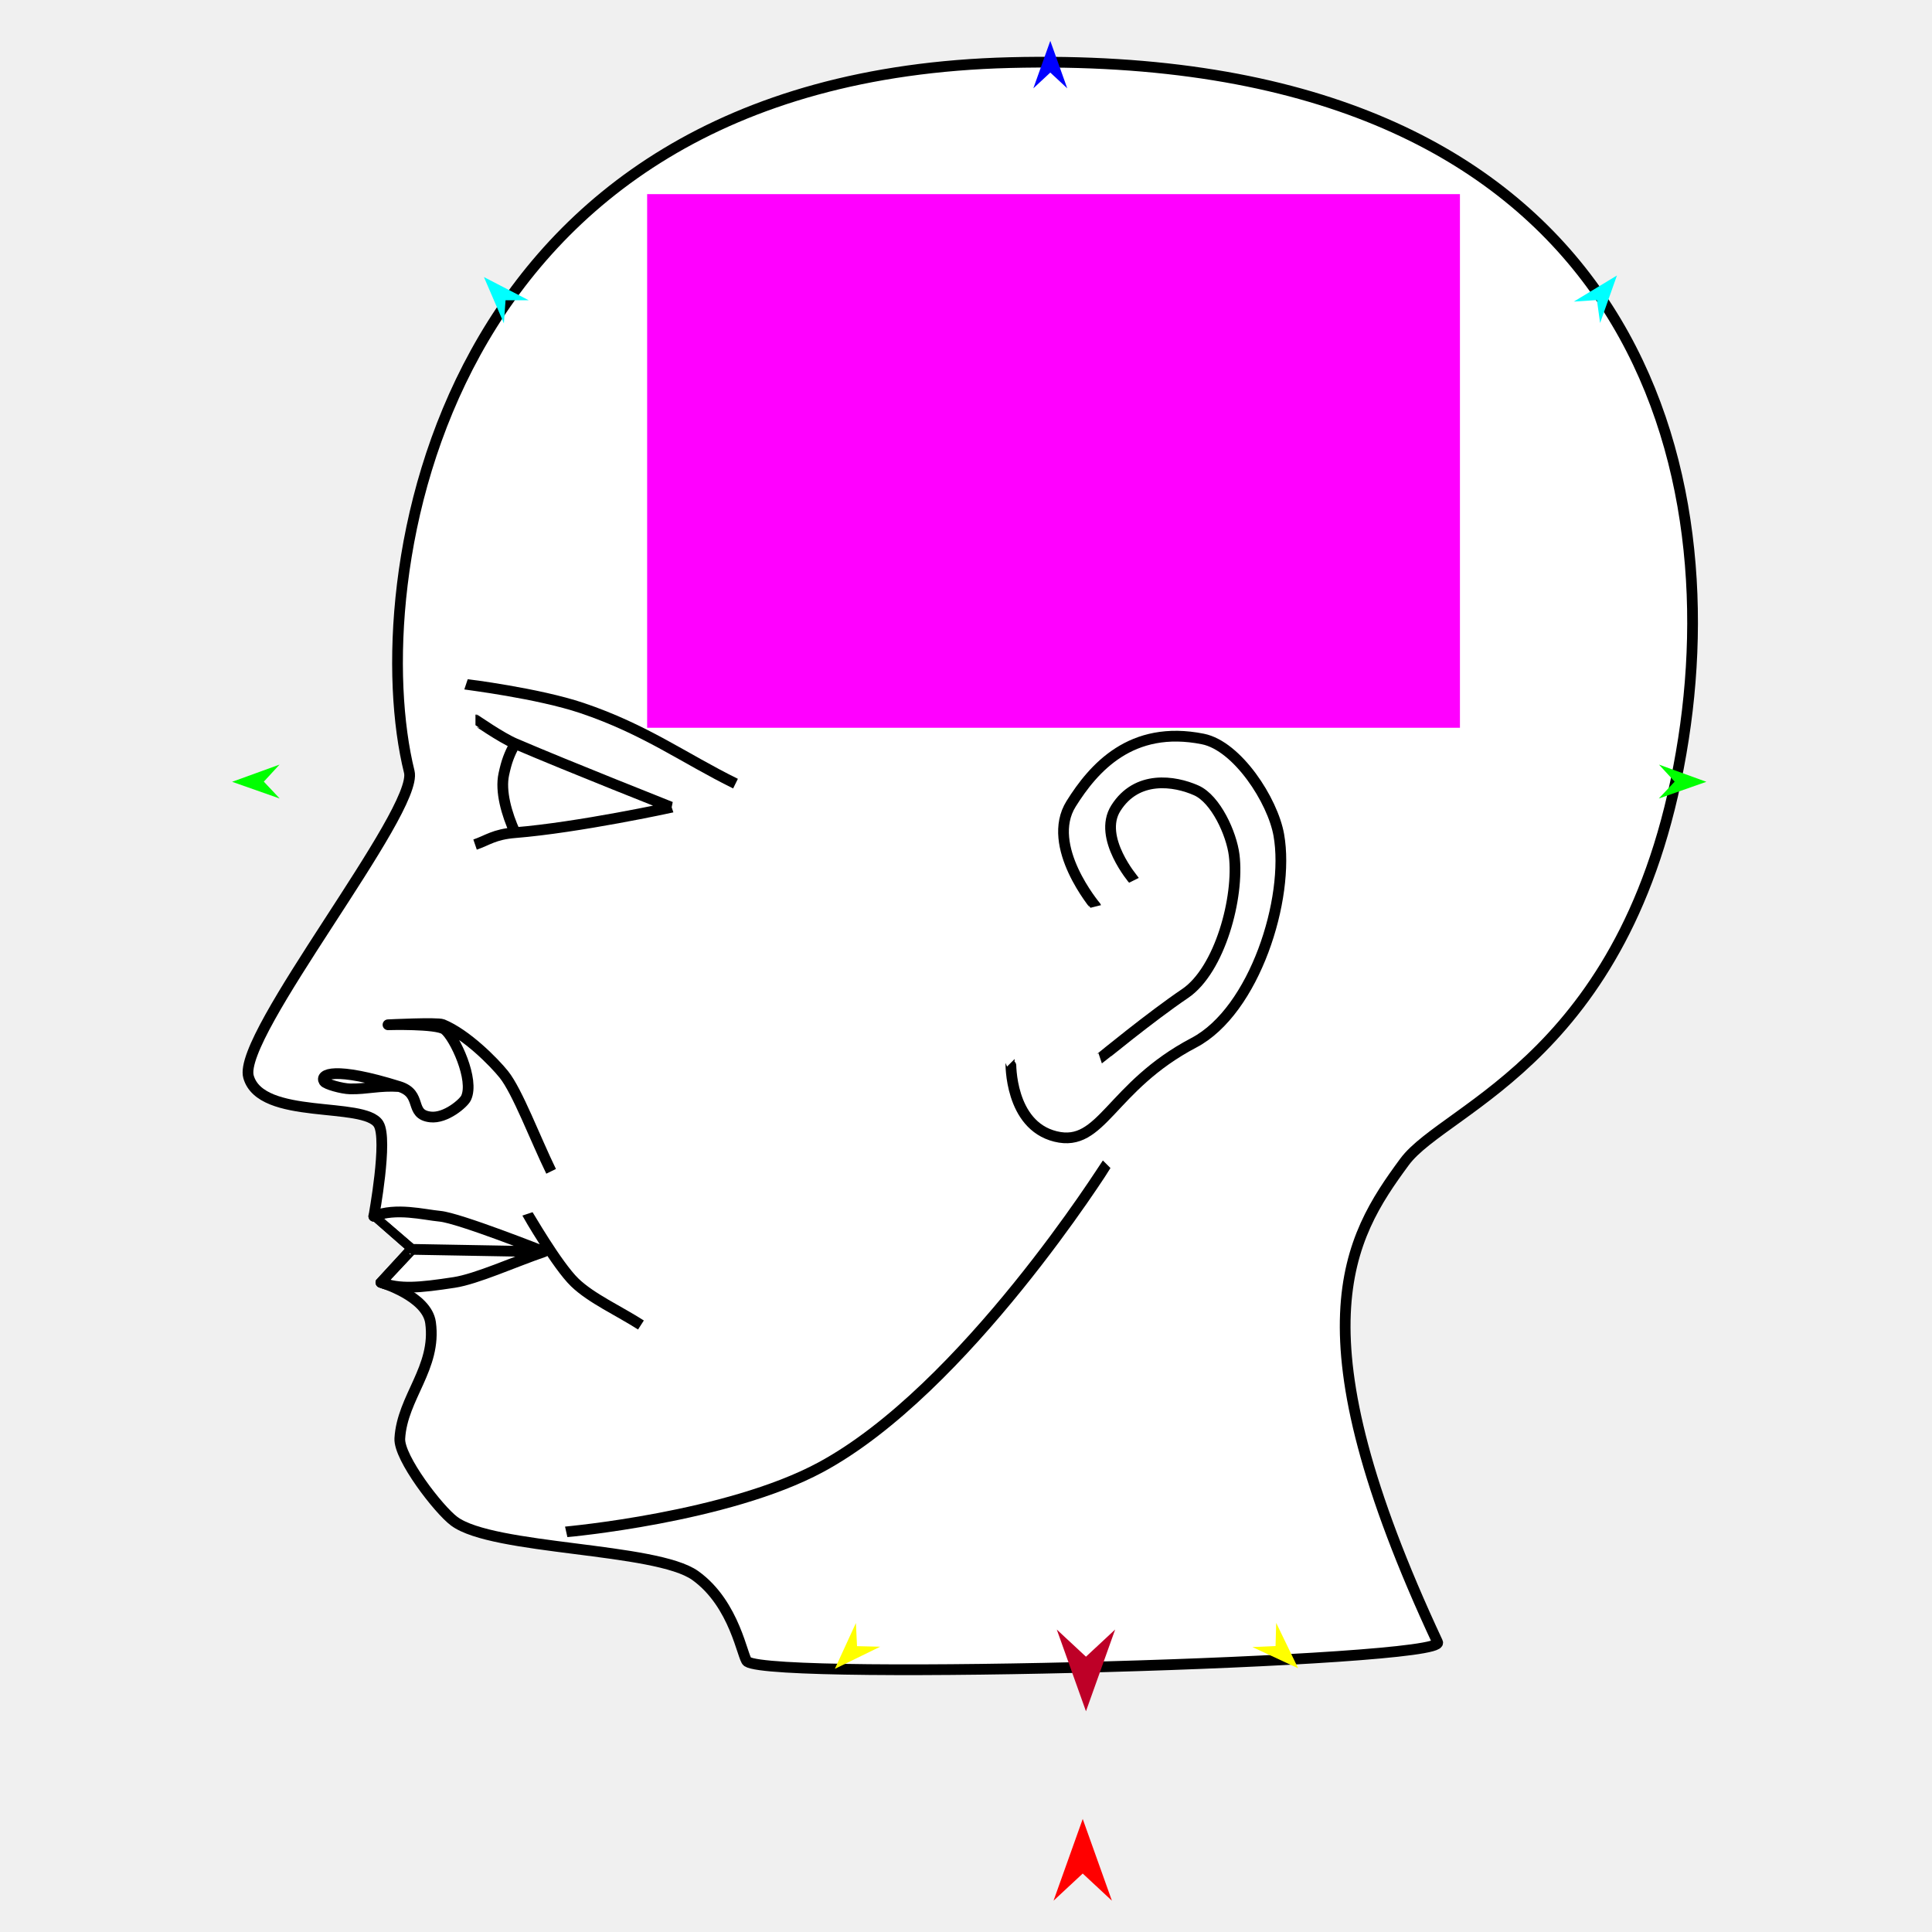
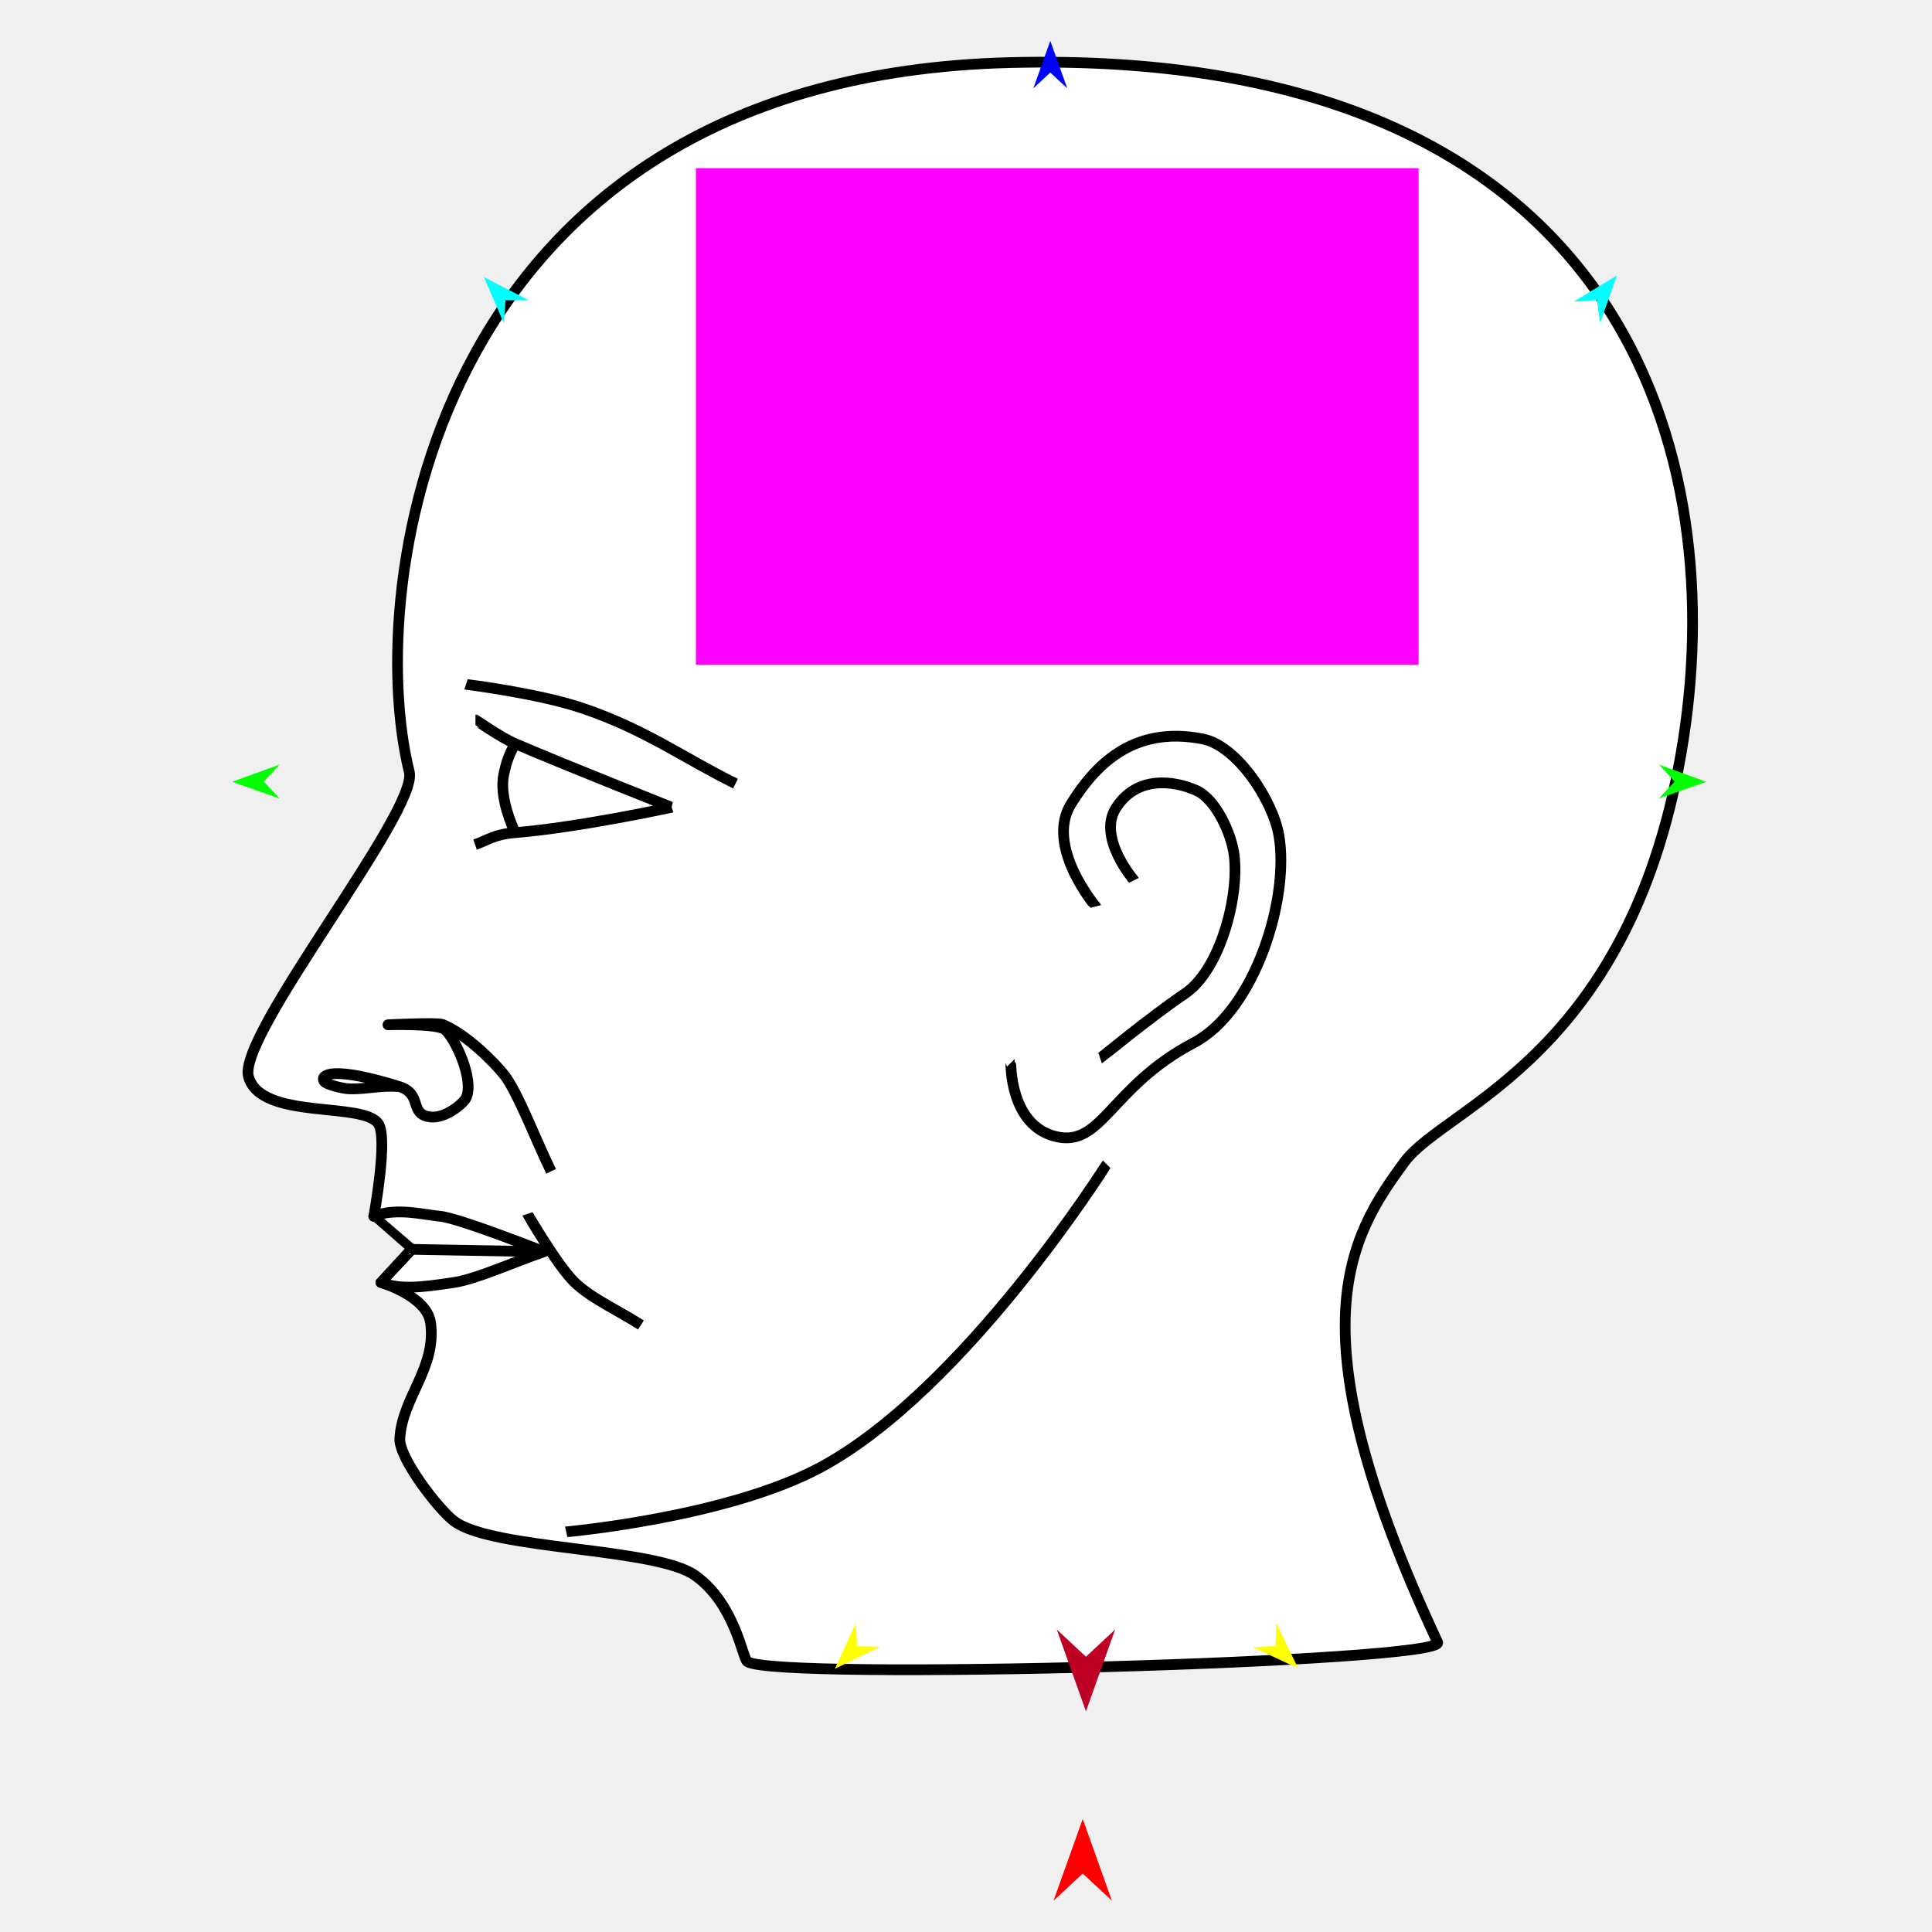
<svg xmlns="http://www.w3.org/2000/svg" version="1.1" id="Frame_0" width="720px" height="720px">
  <g id="head_phrenology">
    <g id="phrenology_head">
      <path fill="#ffffff" fill-rule="evenodd" stroke="#000000" stroke-width="4" stroke-linejoin="round" d="M 152.524 287.633 C 156.147 302.238 88.253 385.843 92.615 401.283 C 97.248 417.682 135.734 410.314 141.070 418.903 C 144.631 424.634 139.309 453.259 139.308 453.262 C 139.310 453.263 153.403 465.595 153.405 465.596 C 153.403 465.598 141.953 477.928 141.951 477.930 C 141.956 477.933 159.083 482.979 160.452 492.907 C 162.780 509.779 149.885 520.747 148.999 536.077 C 148.582 543.301 163.459 562.590 169.263 566.912 C 183.751 577.703 244.448 576.642 259.125 587.175 C 274.043 597.881 276.696 618.030 278.507 619.243 C 289.265 626.449 539.228 619.470 535.760 612.045 C 481.452 495.761 502.549 461.334 523.426 432.999 C 538.737 412.220 609.052 393.580 627.385 275.299 C 644.570 164.422 601.681 17.634 376.298 23.332 C 161.098 28.773 135.255 218.034 152.524 287.633 Z" />
      <path fill="#ffffff" fill-rule="evenodd" stroke="none" d="M 187.764 288.514 C 186.381 294.867 188.795 303.331 191.966 310.306 C 215.684 308.385 250.311 300.849 250.315 300.848 C 250.309 300.846 212.318 285.852 191.912 277.102 C 189.654 281.496 188.817 283.673 187.764 288.514 Z" />
      <path fill="none" stroke="#000000" stroke-width="4" stroke-linejoin="round" d="M 187.764 288.514 C 186.381 294.867 188.795 303.331 191.966 310.306 C 184.107 310.943 181.744 313.149 177.045 314.749 M 191.912 277.102 C 189.654 281.496 188.817 283.673 187.764 288.514 M 250.315 300.848 C 250.311 300.849 215.684 308.385 191.966 310.306 M 191.912 277.102 C 212.318 285.852 250.309 300.846 250.315 300.848 M 177.192 268.252 C 177.193 268.252 186.673 274.855 191.912 277.102 " />
      <path fill="none" stroke="#000000" stroke-width="4" stroke-linejoin="round" d="M 173.668 255.036 C 173.672 255.037 200.526 258.356 216.837 263.846 C 240.466 271.799 255.014 282.641 274.102 292.038 " />
      <path fill="none" stroke="#000000" stroke-width="4" stroke-linejoin="round" d="M 211.011 570.877 C 211.021 570.875 270.996 565.542 305.769 546.844 C 359.561 517.920 412.409 433.891 412.420 433.880 M 148.807 404.929 C 141.447 404.415 136.786 405.926 130.473 405.793 C 127.373 405.727 121.430 404.039 120.807 403.045 C 119.069 400.270 124.635 397.365 148.807 404.929 C 157.664 407.700 152.267 415.348 160.452 416.260 C 166.106 416.890 172.744 411.124 173.668 409.212 C 176.929 402.459 169.452 386.550 165.738 383.663 C 162.793 381.372 144.597 381.901 144.594 381.901 C 144.596 381.901 163.000 380.995 164.954 381.796 C 173.812 385.427 184.058 395.791 187.764 400.402 C 192.824 406.698 199.510 424.483 205.384 436.523 M 153.405 465.596 C 169.850 465.890 202.736 466.477 202.741 466.477 C 202.737 466.476 171.121 453.940 163.977 453.262 C 157.858 452.682 147.597 449.948 139.308 453.262 C 139.310 453.263 153.403 465.595 153.405 465.596 C 153.403 465.598 141.953 477.928 141.951 477.930 C 148.914 480.582 156.124 479.941 169.263 477.930 C 177.603 476.654 191.581 470.295 202.741 466.477 M 196.574 452.381 C 196.575 452.384 207.645 471.605 214.194 477.930 C 220.382 483.907 230.639 488.502 238.862 493.788 " />
      <path fill="none" stroke="#000000" stroke-width="4" stroke-linejoin="round" d="M 422.603 328.061 C 422.602 328.059 408.899 312.200 415.830 301.201 C 423.672 288.758 437.741 290.973 445.788 294.544 C 453.123 297.799 458.937 310.714 459.935 318.677 C 461.889 334.260 454.639 361.476 441.627 370.271 C 428.850 378.908 410.008 394.402 410.005 394.404 M 408.341 337.817 C 408.340 337.813 389.290 315.315 399.187 299.537 C 407.526 286.242 421.542 270.042 448.285 275.404 C 461.116 277.977 474.301 298.301 476.578 311.187 C 480.751 334.805 467.545 376.699 444.956 388.579 C 413.667 405.034 410.720 427.809 393.362 423.530 C 376.193 419.298 376.720 396.071 376.718 396.069 " />
    </g>
    <g id="specs_2">
-       <path fill="#ff00ff" fill-rule="evenodd" stroke="none" d="M 241.171 271.219 C 241.201 271.219 544.047 271.219 544.077 271.219 C 544.077 271.199 544.077 72.364 544.077 72.344 C 544.047 72.344 241.201 72.344 241.171 72.344 C 241.171 72.364 241.171 271.199 241.171 271.219 Z" />
+       <path fill="#ff00ff" fill-rule="evenodd" stroke="none" d="M 259.340 247.778 C 259.367 247.778 528.640 247.778 528.667 247.778 C 528.667 247.759 528.667 62.696 528.667 62.677 C 528.640 62.677 259.367 62.677 259.340 62.677 C 259.340 62.696 259.340 247.759 259.340 247.778 Z" />
      <path fill="#ff0000" fill-rule="evenodd" stroke="none" d="M 403.498 677.876 C 403.499 677.879 414.375 708.330 414.376 708.333 C 414.375 708.332 403.499 698.213 403.498 698.212 C 403.497 698.213 392.622 708.332 392.621 708.333 C 392.622 708.330 403.497 677.879 403.498 677.876 Z" />
-       <path fill="#0000ff" fill-rule="evenodd" stroke="none" d="M 391.415 15.227 C 391.416 15.229 397.733 32.917 397.734 32.919 C 397.733 32.919 391.416 27.041 391.415 27.040 C 391.415 27.041 385.098 32.919 385.097 32.919 C 385.098 32.917 391.415 15.229 391.415 15.227 Z" />
-       <path fill="#00ff00" fill-rule="evenodd" stroke="none" d="M 86.507 291.354 C 86.508 291.353 104.165 284.946 104.167 284.946 C 104.166 284.946 98.320 291.294 98.320 291.294 C 98.320 291.295 104.230 297.582 104.230 297.583 C 104.229 297.582 86.508 291.355 86.507 291.354 Z" />
-       <path fill="#ffff00" fill-rule="evenodd" stroke="none" d="M 311.133 621.925 C 311.134 621.923 318.973 604.855 318.974 604.853 C 318.974 604.854 319.387 613.473 319.387 613.474 C 319.388 613.474 328.014 613.683 328.015 613.683 C 328.013 613.684 311.135 621.924 311.133 621.925 Z" />
-       <path fill="#ffff00" fill-rule="evenodd" stroke="none" d="M 483.781 621.716 C 483.780 621.714 475.600 604.806 475.599 604.805 C 475.599 604.805 475.359 613.431 475.359 613.432 C 475.358 613.432 466.738 613.814 466.737 613.814 C 466.738 613.815 483.779 621.715 483.781 621.716 Z" />
-       <path fill="#00ff00" fill-rule="evenodd" stroke="none" d="M 635.910 291.354 C 635.908 291.353 618.252 284.946 618.250 284.946 C 618.250 284.946 624.096 291.294 624.097 291.294 C 624.096 291.295 618.187 297.582 618.186 297.583 C 618.188 297.582 635.908 291.355 635.910 291.354 Z" />
+       <path fill="#0000ff" fill-rule="evenodd" stroke="none" d="M 391.415 15.227 C 391.416 15.228 397.733 32.917 397.734 32.919 C 397.733 32.919 391.416 27.041 391.415 27.040 C 391.415 27.041 385.098 32.919 385.097 32.919 C 385.098 32.917 391.415 15.228 391.415 15.227 Z" />
+       <path fill="#00ff00" fill-rule="evenodd" stroke="none" d="M 86.507 291.354 C 86.508 291.353 104.165 284.946 104.167 284.946 C 104.166 284.946 98.320 291.294 98.320 291.294 C 98.320 291.295 104.230 297.582 104.231 297.583 C 104.229 297.582 86.508 291.355 86.507 291.354 Z" />
+       <path fill="#ffff00" fill-rule="evenodd" stroke="none" d="M 311.133 621.925 C 311.134 621.923 318.973 604.855 318.974 604.853 C 318.974 604.854 319.387 613.473 319.387 613.474 C 319.387 613.474 328.014 613.683 328.014 613.683 C 328.013 613.684 311.135 621.924 311.133 621.925 Z" />
+       <path fill="#ffff00" fill-rule="evenodd" stroke="none" d="M 483.781 621.716 C 483.780 621.714 475.600 604.806 475.599 604.805 C 475.599 604.805 475.359 613.431 475.359 613.432 C 475.358 613.432 466.738 613.814 466.737 613.814 C 466.739 613.815 483.779 621.715 483.781 621.716 Z" />
+       <path fill="#00ff00" fill-rule="evenodd" stroke="none" d="M 635.910 291.354 C 635.909 291.353 618.252 284.946 618.250 284.946 C 618.250 284.946 624.096 291.294 624.097 291.294 C 624.096 291.295 618.187 297.582 618.186 297.583 C 618.188 297.582 635.909 291.355 635.910 291.354 Z" />
      <path fill="#00ffff" fill-rule="evenodd" stroke="none" d="M 602.582 102.668 C 602.581 102.669 596.311 120.375 596.310 120.377 C 596.310 120.376 595.123 111.829 595.123 111.828 C 595.122 111.828 586.512 112.397 586.511 112.397 C 586.512 112.396 602.580 102.669 602.582 102.668 Z" />
-       <path fill="#00ffff" fill-rule="evenodd" stroke="none" d="M 180.347 103.255 C 180.347 103.256 187.785 120.504 187.785 120.506 C 187.785 120.505 188.400 111.898 188.400 111.897 C 188.401 111.897 197.030 111.891 197.031 111.891 C 197.029 111.890 180.348 103.255 180.347 103.255 Z" />
+       <path fill="#00ffff" fill-rule="evenodd" stroke="none" d="M 180.347 103.254 C 180.347 103.256 187.785 120.504 187.785 120.506 C 187.785 120.505 188.400 111.898 188.400 111.897 C 188.401 111.897 197.030 111.890 197.031 111.890 C 197.029 111.890 180.348 103.255 180.347 103.254 Z" />
      <path fill="#be0027" fill-rule="evenodd" stroke="none" d="M 404.707 637.735 C 404.708 637.732 415.583 607.281 415.584 607.278 C 415.583 607.279 404.708 617.398 404.707 617.399 C 404.706 617.398 393.830 607.279 393.829 607.278 C 393.830 607.281 404.706 637.732 404.707 637.735 Z" />
    </g>
  </g>
</svg>
